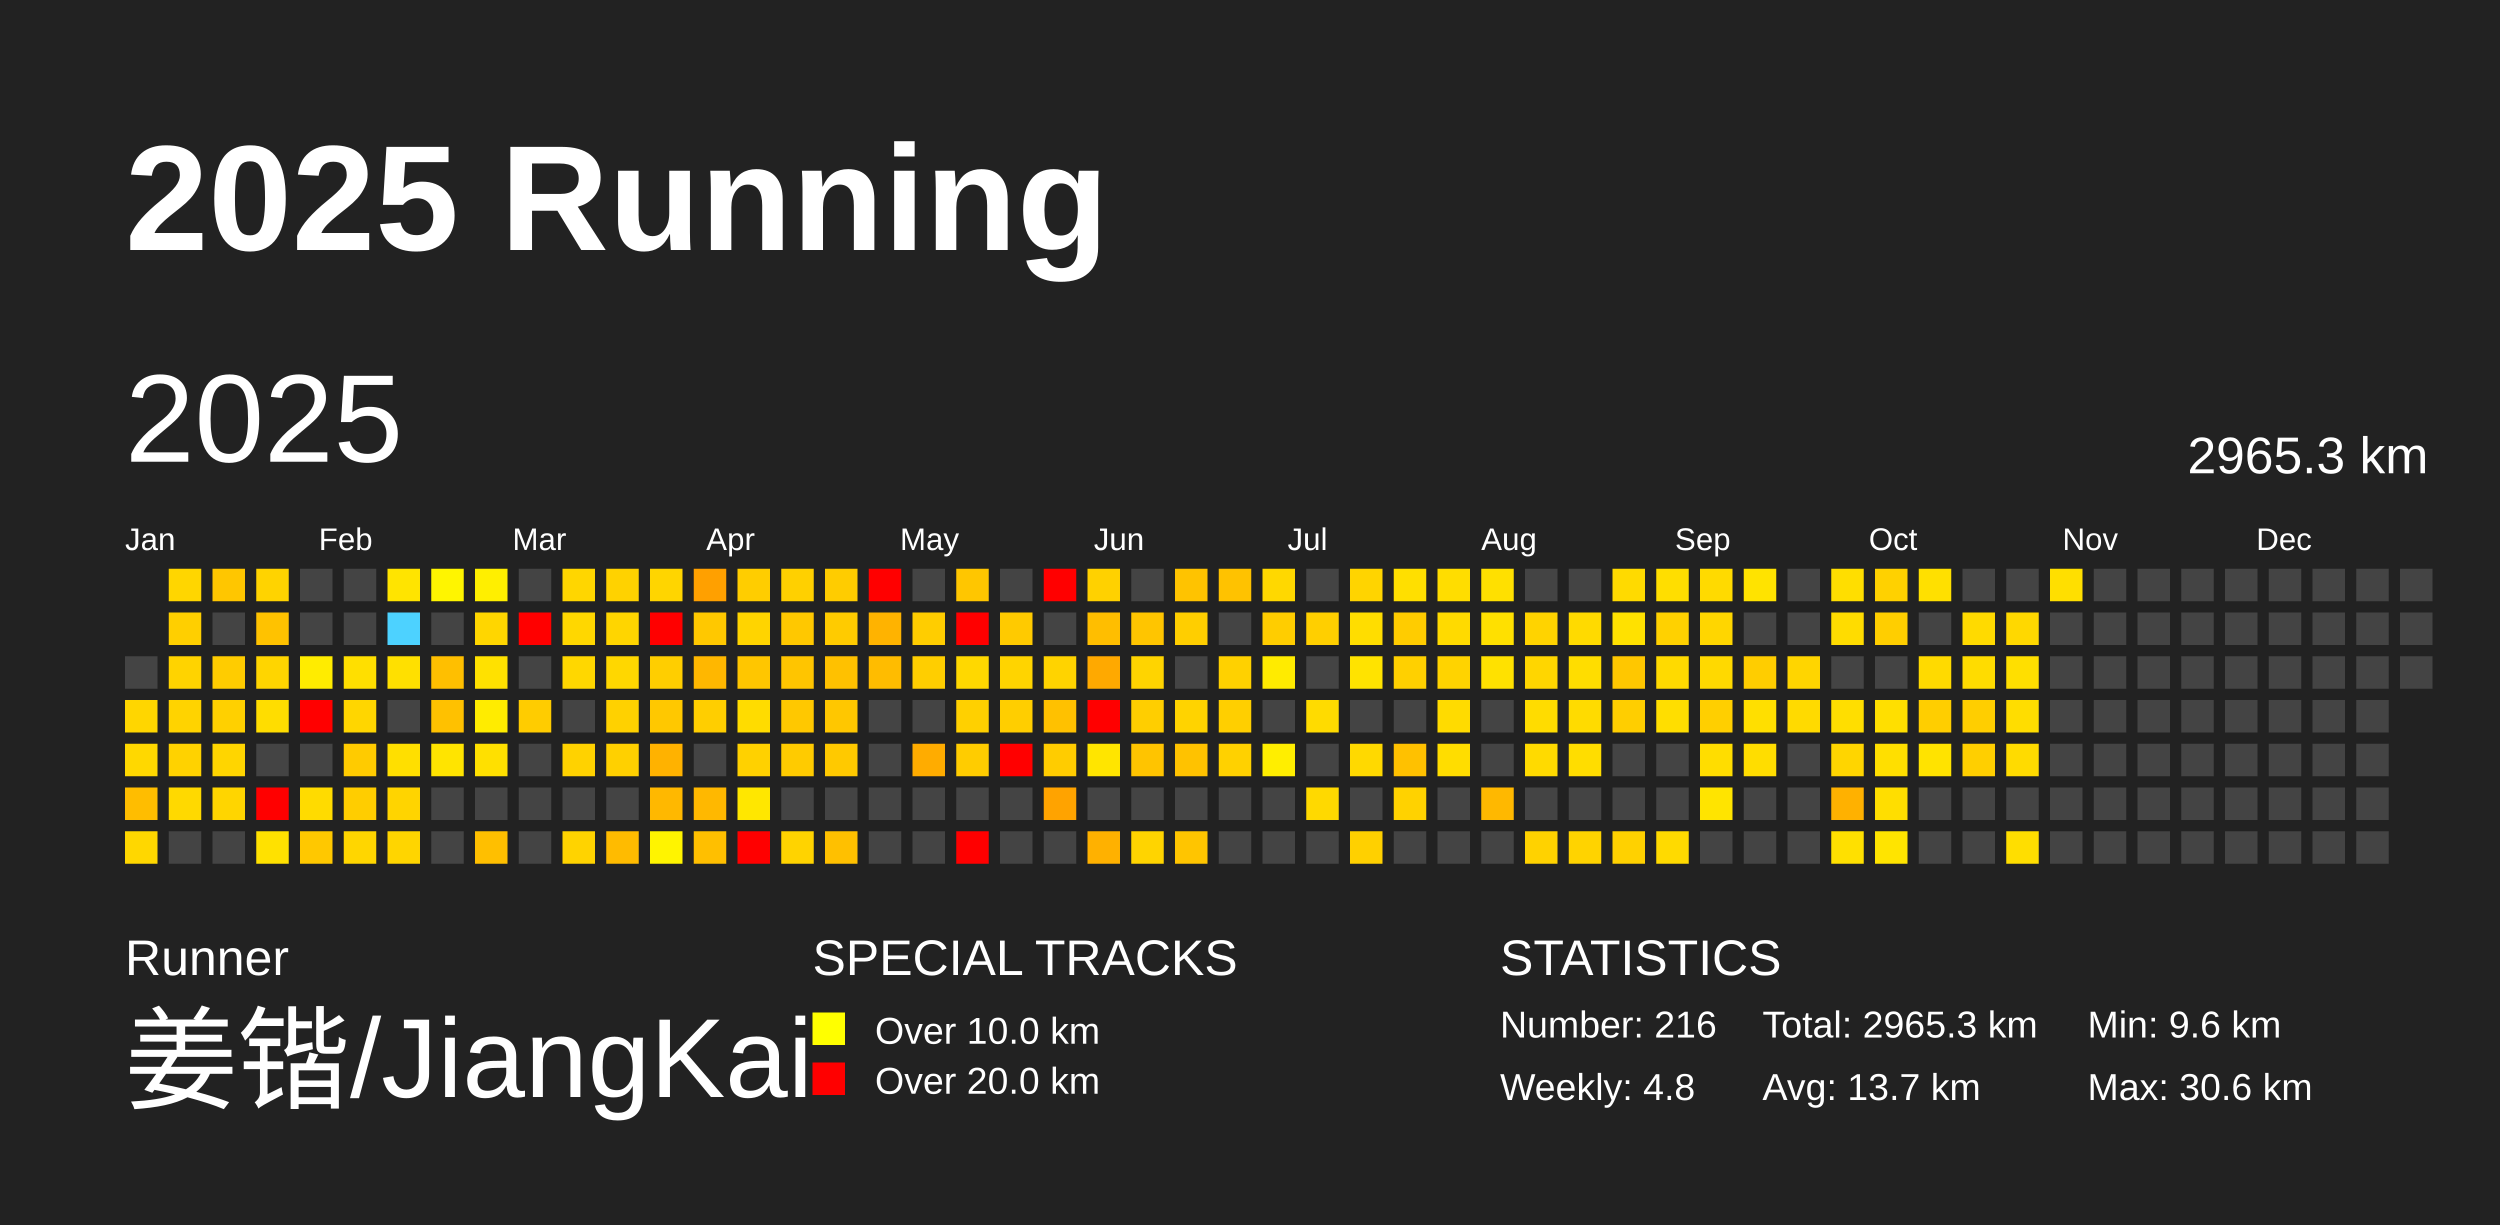
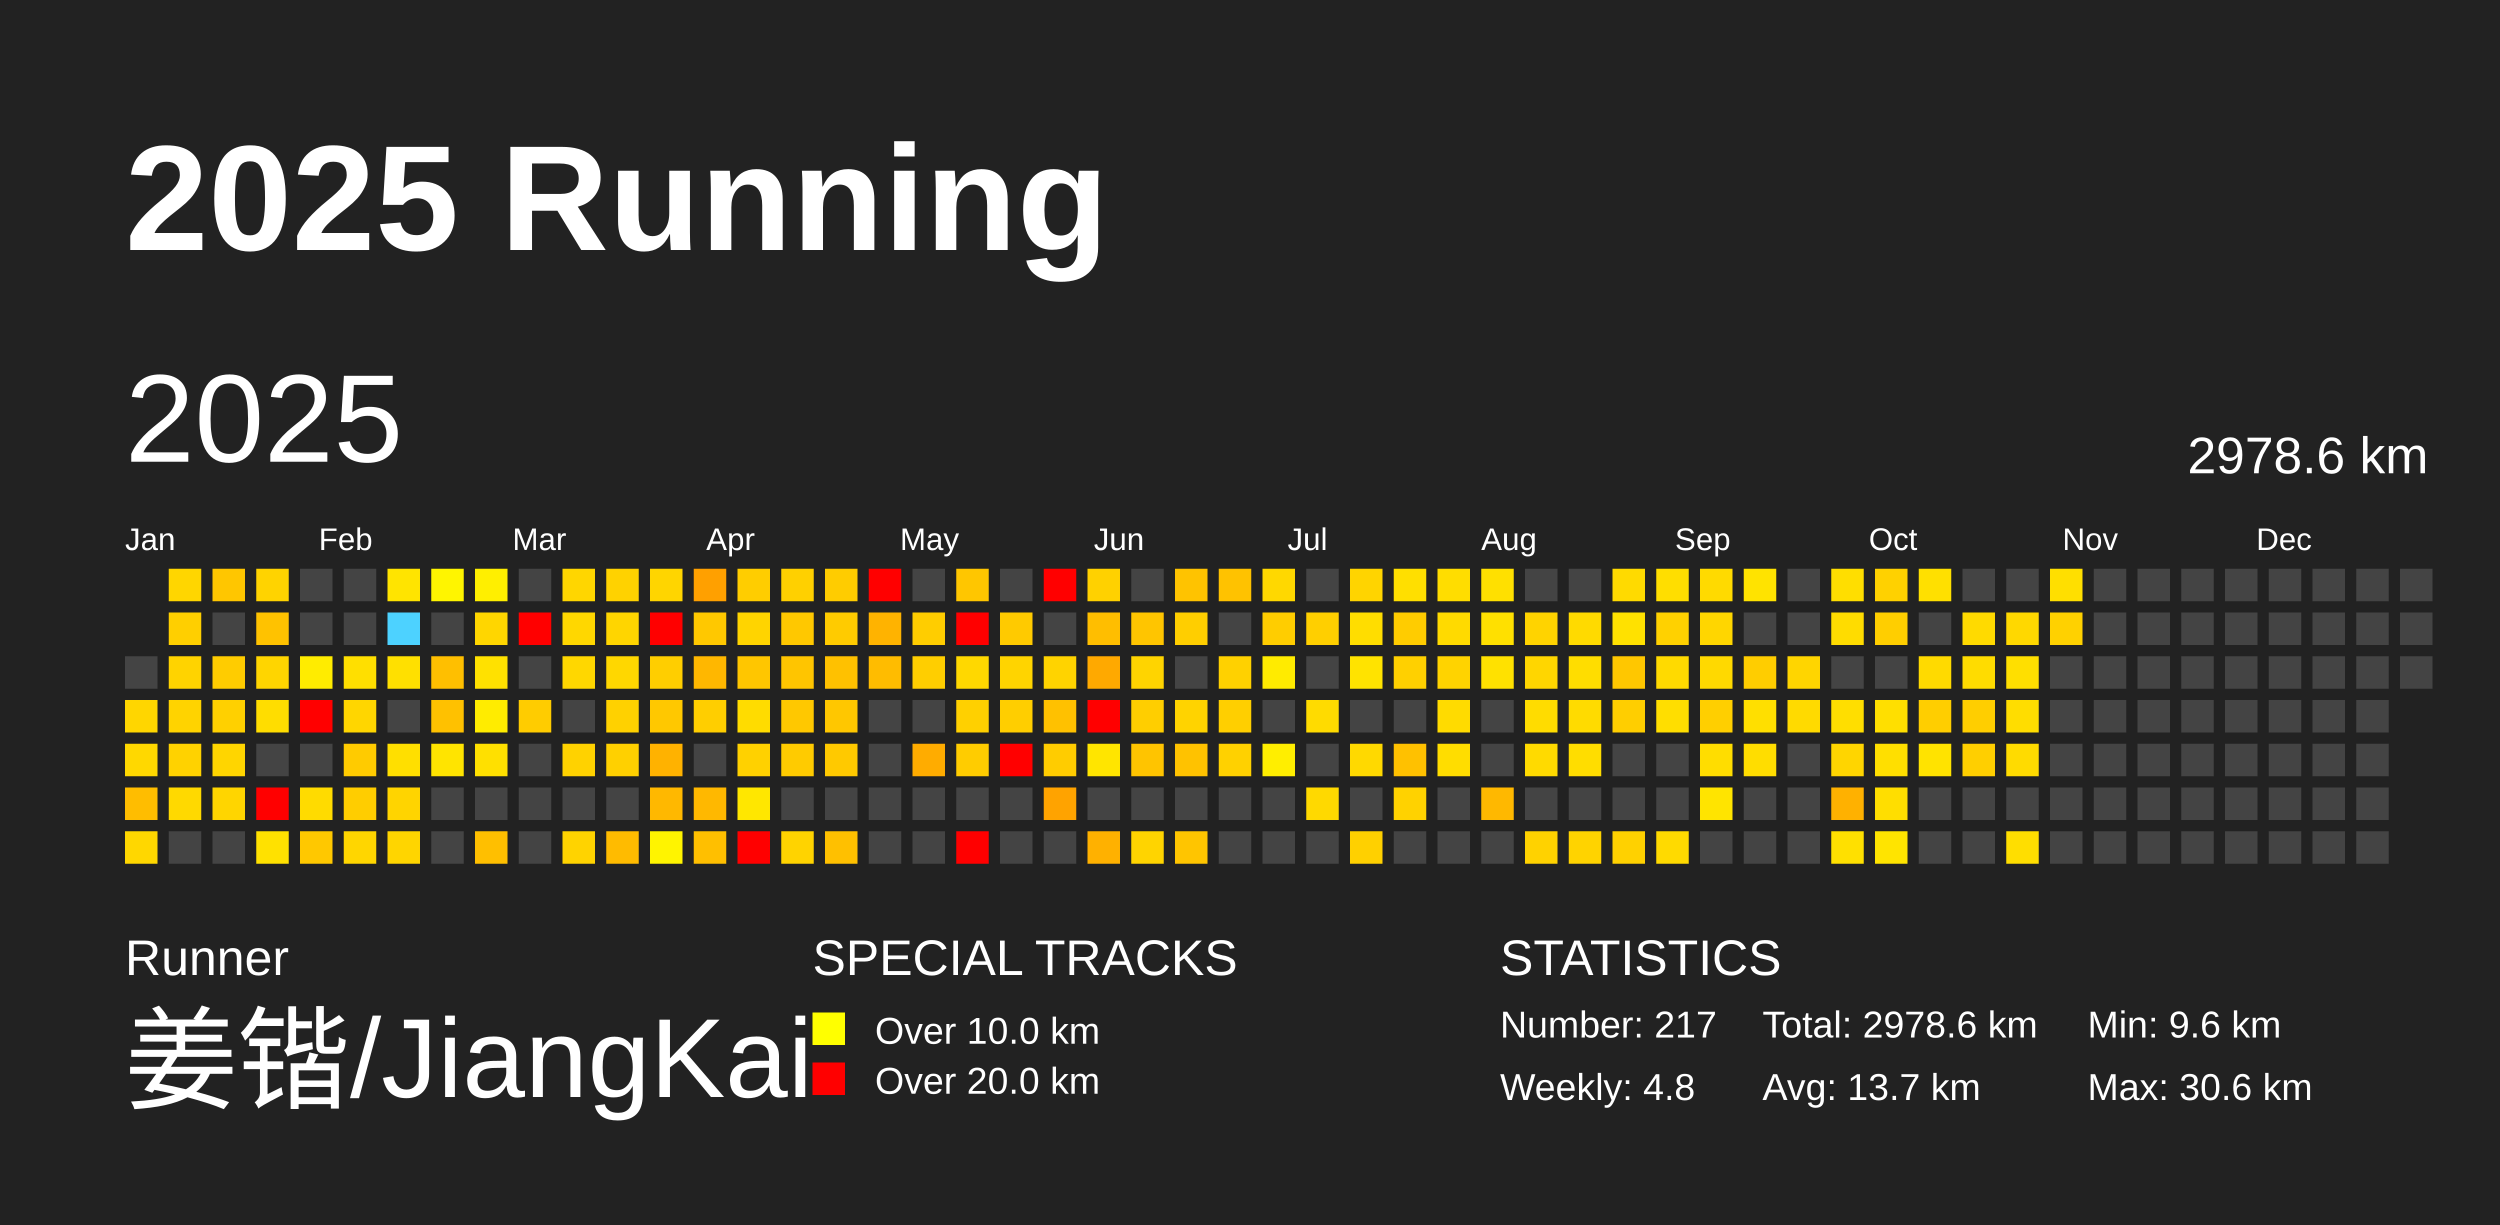
<svg xmlns="http://www.w3.org/2000/svg" baseProfile="full" height="98mm" version="1.1" viewBox="0,0,200,98" width="200mm">
  <defs />
  <rect fill="#222222" height="98" width="200" x="0" y="0" />
  <text fill="#FFFFFF" style="font-size:12px; font-family:Arial; font-weight:bold;" x="10" y="20">2025 Running</text>
  <text fill="#FFFFFF" style="font-size:4px; font-family:Arial" x="10" y="78">Runner</text>
  <text fill="#FFFFFF" style="font-size:9px; font-family:Arial" x="10" y="88">姜锴/JiangKai</text>
  <text fill="#FFFFFF" style="font-size:4px; font-family:Arial" x="65" y="78">SPECIAL TRACKS</text>
  <rect fill="yellow" height="2.6" width="2.6" x="65" y="81" />
  <text fill="#FFFFFF" style="font-size:3px; font-family:Arial" x="70" y="83.5">Over 10.0 km</text>
  <rect fill="red" height="2.6" width="2.6" x="65" y="85" />
  <text fill="#FFFFFF" style="font-size:3px; font-family:Arial" x="70" y="87.5">Over 20.0 km</text>
  <text fill="#FFFFFF" style="font-size:4px; font-family:Arial" x="120" y="78">STATISTICS</text>
-   <text fill="#FFFFFF" style="font-size:3px; font-family:Arial" x="120" y="83">Number: 216</text>
+   <text fill="#FFFFFF" style="font-size:3px; font-family:Arial" x="120" y="83">Number: 217</text>
  <text fill="#FFFFFF" style="font-size:3px; font-family:Arial" x="120" y="88">Weekly: 4.8</text>
-   <text fill="#FFFFFF" style="font-size:3px; font-family:Arial" x="141" y="83">Total: 2965.3 km</text>
+   <text fill="#FFFFFF" style="font-size:3px; font-family:Arial" x="141" y="83">Total: 2978.6 km</text>
  <text fill="#FFFFFF" style="font-size:3px; font-family:Arial" x="141" y="88">Avg: 13.7 km</text>
  <text fill="#FFFFFF" style="font-size:3px; font-family:Arial" x="167" y="83">Min: 9.6 km</text>
  <text fill="#FFFFFF" style="font-size:3px; font-family:Arial" x="167" y="88">Max: 30.6 km</text>
  <text dominant-baseline="hanging" fill="#FFFFFF" style="font-size:10.0px; font-family:Arial;" x="10" y="30">2025</text>
-   <text dominant-baseline="hanging" fill="#FFFFFF" style="font-size:4.125px; font-family:Arial;" x="175" y="35">2965.3 km</text>
+   <text dominant-baseline="hanging" fill="#FFFFFF" style="font-size:4.125px; font-family:Arial;" x="175" y="35">2978.6 km</text>
  <text fill="#FFFFFF" style="font-size:2.5px; font-family:Arial" x="10.0" y="44">Jan</text>
  <text fill="#FFFFFF" style="font-size:2.5px; font-family:Arial" x="25.5" y="44">Feb</text>
  <text fill="#FFFFFF" style="font-size:2.5px; font-family:Arial" x="41.0" y="44">Mar</text>
  <text fill="#FFFFFF" style="font-size:2.5px; font-family:Arial" x="56.5" y="44">Apr</text>
  <text fill="#FFFFFF" style="font-size:2.5px; font-family:Arial" x="72.0" y="44">May</text>
  <text fill="#FFFFFF" style="font-size:2.5px; font-family:Arial" x="87.5" y="44">Jun</text>
  <text fill="#FFFFFF" style="font-size:2.5px; font-family:Arial" x="103.0" y="44">Jul</text>
  <text fill="#FFFFFF" style="font-size:2.5px; font-family:Arial" x="118.5" y="44">Aug</text>
  <text fill="#FFFFFF" style="font-size:2.5px; font-family:Arial" x="134.0" y="44">Sep</text>
  <text fill="#FFFFFF" style="font-size:2.5px; font-family:Arial" x="149.5" y="44">Oct</text>
  <text fill="#FFFFFF" style="font-size:2.5px; font-family:Arial" x="165.0" y="44">Nov</text>
  <text fill="#FFFFFF" style="font-size:2.5px; font-family:Arial" x="180.5" y="44">Dec</text>
  <rect fill="#444444" height="2.6" width="2.6" x="10.0" y="52.5" />
  <rect fill="#ffd600" height="2.6" width="2.6" x="10.0" y="56.0" />
  <rect fill="#ffd800" height="2.6" width="2.6" x="10.0" y="59.5" />
  <rect fill="#ffbd00" height="2.6" width="2.6" x="10.0" y="63.0" />
  <rect fill="#ffd700" height="2.6" width="2.6" x="10.0" y="66.5" />
  <rect fill="#ffd600" height="2.6" width="2.6" x="13.5" y="45.5" />
  <rect fill="#ffcf00" height="2.6" width="2.6" x="13.5" y="49.0" />
  <rect fill="#ffd300" height="2.6" width="2.6" x="13.5" y="52.5" />
  <rect fill="#ffd300" height="2.6" width="2.6" x="13.5" y="56.0" />
  <rect fill="#ffd200" height="2.6" width="2.6" x="13.5" y="59.5" />
  <rect fill="#ffd900" height="2.6" width="2.6" x="13.5" y="63.0" />
  <rect fill="#444444" height="2.6" width="2.6" x="13.5" y="66.5" />
  <rect fill="#ffc600" height="2.6" width="2.6" x="17.0" y="45.5" />
  <rect fill="#444444" height="2.6" width="2.6" x="17.0" y="49.0" />
  <rect fill="#ffcc00" height="2.6" width="2.6" x="17.0" y="52.5" />
  <rect fill="#ffd000" height="2.6" width="2.6" x="17.0" y="56.0" />
  <rect fill="#ffd500" height="2.6" width="2.6" x="17.0" y="59.5" />
  <rect fill="#ffd500" height="2.6" width="2.6" x="17.0" y="63.0" />
  <rect fill="#444444" height="2.6" width="2.6" x="17.0" y="66.5" />
  <rect fill="#ffd300" height="2.6" width="2.6" x="20.5" y="45.5" />
  <rect fill="#ffc200" height="2.6" width="2.6" x="20.5" y="49.0" />
  <rect fill="#ffd500" height="2.6" width="2.6" x="20.5" y="52.5" />
  <rect fill="#ffdd00" height="2.6" width="2.6" x="20.5" y="56.0" />
  <rect fill="#444444" height="2.6" width="2.6" x="20.5" y="59.5" />
  <rect fill="red" height="2.6" width="2.6" x="20.5" y="63.0" />
  <rect fill="#ffe100" height="2.6" width="2.6" x="20.5" y="66.5" />
  <rect fill="#444444" height="2.6" width="2.6" x="24.0" y="45.5" />
  <rect fill="#444444" height="2.6" width="2.6" x="24.0" y="49.0" />
  <rect fill="#ffec00" height="2.6" width="2.6" x="24.0" y="52.5" />
  <rect fill="red" height="2.6" width="2.6" x="24.0" y="56.0" />
  <rect fill="#444444" height="2.6" width="2.6" x="24.0" y="59.5" />
  <rect fill="#ffdb00" height="2.6" width="2.6" x="24.0" y="63.0" />
  <rect fill="#ffc800" height="2.6" width="2.6" x="24.0" y="66.5" />
  <rect fill="#444444" height="2.6" width="2.6" x="27.5" y="45.5" />
  <rect fill="#444444" height="2.6" width="2.6" x="27.5" y="49.0" />
  <rect fill="#ffdf00" height="2.6" width="2.6" x="27.5" y="52.5" />
  <rect fill="#ffd600" height="2.6" width="2.6" x="27.5" y="56.0" />
  <rect fill="#ffcb00" height="2.6" width="2.6" x="27.5" y="59.5" />
  <rect fill="#ffcd00" height="2.6" width="2.6" x="27.5" y="63.0" />
  <rect fill="#ffd600" height="2.6" width="2.6" x="27.5" y="66.5" />
  <rect fill="#ffe400" height="2.6" width="2.6" x="31.0" y="45.5" />
  <rect fill="#4dd2ff" height="2.6" width="2.6" x="31.0" y="49.0" />
  <rect fill="#ffe000" height="2.6" width="2.6" x="31.0" y="52.5" />
  <rect fill="#444444" height="2.6" width="2.6" x="31.0" y="56.0" />
  <rect fill="#ffdf00" height="2.6" width="2.6" x="31.0" y="59.5" />
  <rect fill="#ffd400" height="2.6" width="2.6" x="31.0" y="63.0" />
  <rect fill="#ffd500" height="2.6" width="2.6" x="31.0" y="66.5" />
  <rect fill="#fff500" height="2.6" width="2.6" x="34.5" y="45.5" />
  <rect fill="#444444" height="2.6" width="2.6" x="34.5" y="49.0" />
  <rect fill="#ffbf00" height="2.6" width="2.6" x="34.5" y="52.5" />
  <rect fill="#ffc100" height="2.6" width="2.6" x="34.5" y="56.0" />
  <rect fill="#ffe400" height="2.6" width="2.6" x="34.5" y="59.5" />
  <rect fill="#444444" height="2.6" width="2.6" x="34.5" y="63.0" />
  <rect fill="#444444" height="2.6" width="2.6" x="34.5" y="66.5" />
  <rect fill="#ffef00" height="2.6" width="2.6" x="38.0" y="45.5" />
  <rect fill="#ffd600" height="2.6" width="2.6" x="38.0" y="49.0" />
  <rect fill="#ffe100" height="2.6" width="2.6" x="38.0" y="52.5" />
  <rect fill="#ffec00" height="2.6" width="2.6" x="38.0" y="56.0" />
  <rect fill="#ffe000" height="2.6" width="2.6" x="38.0" y="59.5" />
  <rect fill="#444444" height="2.6" width="2.6" x="38.0" y="63.0" />
  <rect fill="#ffbf00" height="2.6" width="2.6" x="38.0" y="66.5" />
  <rect fill="#444444" height="2.6" width="2.6" x="41.5" y="45.5" />
  <rect fill="red" height="2.6" width="2.6" x="41.5" y="49.0" />
  <rect fill="#444444" height="2.6" width="2.6" x="41.5" y="52.5" />
  <rect fill="#ffcc00" height="2.6" width="2.6" x="41.5" y="56.0" />
  <rect fill="#444444" height="2.6" width="2.6" x="41.5" y="59.5" />
  <rect fill="#444444" height="2.6" width="2.6" x="41.5" y="63.0" />
  <rect fill="#444444" height="2.6" width="2.6" x="41.5" y="66.5" />
  <rect fill="#ffd600" height="2.6" width="2.6" x="45.0" y="45.5" />
  <rect fill="#ffd700" height="2.6" width="2.6" x="45.0" y="49.0" />
  <rect fill="#ffd700" height="2.6" width="2.6" x="45.0" y="52.5" />
  <rect fill="#444444" height="2.6" width="2.6" x="45.0" y="56.0" />
  <rect fill="#ffd200" height="2.6" width="2.6" x="45.0" y="59.5" />
  <rect fill="#444444" height="2.6" width="2.6" x="45.0" y="63.0" />
  <rect fill="#ffd300" height="2.6" width="2.6" x="45.0" y="66.5" />
  <rect fill="#ffd200" height="2.6" width="2.6" x="48.5" y="45.5" />
  <rect fill="#ffd500" height="2.6" width="2.6" x="48.5" y="49.0" />
  <rect fill="#ffd700" height="2.6" width="2.6" x="48.5" y="52.5" />
  <rect fill="#ffd100" height="2.6" width="2.6" x="48.5" y="56.0" />
  <rect fill="#ffd000" height="2.6" width="2.6" x="48.5" y="59.5" />
  <rect fill="#444444" height="2.6" width="2.6" x="48.5" y="63.0" />
  <rect fill="#ffbb00" height="2.6" width="2.6" x="48.5" y="66.5" />
  <rect fill="#ffd500" height="2.6" width="2.6" x="52.0" y="45.5" />
  <rect fill="red" height="2.6" width="2.6" x="52.0" y="49.0" />
  <rect fill="#ffce00" height="2.6" width="2.6" x="52.0" y="52.5" />
  <rect fill="#ffc800" height="2.6" width="2.6" x="52.0" y="56.0" />
  <rect fill="#ffb200" height="2.6" width="2.6" x="52.0" y="59.5" />
  <rect fill="#ffb800" height="2.6" width="2.6" x="52.0" y="63.0" />
  <rect fill="#fff400" height="2.6" width="2.6" x="52.0" y="66.5" />
  <rect fill="#ffa000" height="2.6" width="2.6" x="55.5" y="45.5" />
  <rect fill="#ffc800" height="2.6" width="2.6" x="55.5" y="49.0" />
  <rect fill="#ffb700" height="2.6" width="2.6" x="55.5" y="52.5" />
  <rect fill="#ffce00" height="2.6" width="2.6" x="55.5" y="56.0" />
  <rect fill="#444444" height="2.6" width="2.6" x="55.5" y="59.5" />
  <rect fill="#ffb800" height="2.6" width="2.6" x="55.5" y="63.0" />
  <rect fill="#ffbf00" height="2.6" width="2.6" x="55.5" y="66.5" />
  <rect fill="#ffcd00" height="2.6" width="2.6" x="59.0" y="45.5" />
  <rect fill="#ffd400" height="2.6" width="2.6" x="59.0" y="49.0" />
  <rect fill="#ffc600" height="2.6" width="2.6" x="59.0" y="52.5" />
  <rect fill="#ffdc00" height="2.6" width="2.6" x="59.0" y="56.0" />
  <rect fill="#ffd100" height="2.6" width="2.6" x="59.0" y="59.5" />
  <rect fill="#ffe700" height="2.6" width="2.6" x="59.0" y="63.0" />
  <rect fill="red" height="2.6" width="2.6" x="59.0" y="66.5" />
  <rect fill="#ffd000" height="2.6" width="2.6" x="62.5" y="45.5" />
  <rect fill="#ffc800" height="2.6" width="2.6" x="62.5" y="49.0" />
  <rect fill="#ffc500" height="2.6" width="2.6" x="62.5" y="52.5" />
  <rect fill="#ffc800" height="2.6" width="2.6" x="62.5" y="56.0" />
  <rect fill="#ffcb00" height="2.6" width="2.6" x="62.5" y="59.5" />
  <rect fill="#444444" height="2.6" width="2.6" x="62.5" y="63.0" />
  <rect fill="#ffd300" height="2.6" width="2.6" x="62.5" y="66.5" />
  <rect fill="#ffcc00" height="2.6" width="2.6" x="66.0" y="45.5" />
  <rect fill="#ffcb00" height="2.6" width="2.6" x="66.0" y="49.0" />
  <rect fill="#ffc100" height="2.6" width="2.6" x="66.0" y="52.5" />
  <rect fill="#ffc700" height="2.6" width="2.6" x="66.0" y="56.0" />
  <rect fill="#ffc900" height="2.6" width="2.6" x="66.0" y="59.5" />
  <rect fill="#444444" height="2.6" width="2.6" x="66.0" y="63.0" />
  <rect fill="#ffc000" height="2.6" width="2.6" x="66.0" y="66.5" />
  <rect fill="red" height="2.6" width="2.6" x="69.5" y="45.5" />
  <rect fill="#ffb300" height="2.6" width="2.6" x="69.5" y="49.0" />
  <rect fill="#ffbc00" height="2.6" width="2.6" x="69.5" y="52.5" />
  <rect fill="#444444" height="2.6" width="2.6" x="69.5" y="56.0" />
  <rect fill="#444444" height="2.6" width="2.6" x="69.5" y="59.5" />
  <rect fill="#444444" height="2.6" width="2.6" x="69.5" y="63.0" />
  <rect fill="#444444" height="2.6" width="2.6" x="69.5" y="66.5" />
  <rect fill="#444444" height="2.6" width="2.6" x="73.0" y="45.5" />
  <rect fill="#ffcd00" height="2.6" width="2.6" x="73.0" y="49.0" />
  <rect fill="#ffce00" height="2.6" width="2.6" x="73.0" y="52.5" />
  <rect fill="#444444" height="2.6" width="2.6" x="73.0" y="56.0" />
  <rect fill="#ffac00" height="2.6" width="2.6" x="73.0" y="59.5" />
  <rect fill="#444444" height="2.6" width="2.6" x="73.0" y="63.0" />
  <rect fill="#444444" height="2.6" width="2.6" x="73.0" y="66.5" />
  <rect fill="#ffc600" height="2.6" width="2.6" x="76.5" y="45.5" />
  <rect fill="red" height="2.6" width="2.6" x="76.5" y="49.0" />
  <rect fill="#ffd800" height="2.6" width="2.6" x="76.5" y="52.5" />
  <rect fill="#ffd000" height="2.6" width="2.6" x="76.5" y="56.0" />
  <rect fill="#ffcc00" height="2.6" width="2.6" x="76.5" y="59.5" />
  <rect fill="#444444" height="2.6" width="2.6" x="76.5" y="63.0" />
  <rect fill="red" height="2.6" width="2.6" x="76.5" y="66.5" />
  <rect fill="#444444" height="2.6" width="2.6" x="80.0" y="45.5" />
  <rect fill="#ffca00" height="2.6" width="2.6" x="80.0" y="49.0" />
  <rect fill="#ffd400" height="2.6" width="2.6" x="80.0" y="52.5" />
  <rect fill="#ffce00" height="2.6" width="2.6" x="80.0" y="56.0" />
  <rect fill="red" height="2.6" width="2.6" x="80.0" y="59.5" />
  <rect fill="#444444" height="2.6" width="2.6" x="80.0" y="63.0" />
  <rect fill="#444444" height="2.6" width="2.6" x="80.0" y="66.5" />
  <rect fill="red" height="2.6" width="2.6" x="83.5" y="45.5" />
  <rect fill="#444444" height="2.6" width="2.6" x="83.5" y="49.0" />
  <rect fill="#ffd300" height="2.6" width="2.6" x="83.5" y="52.5" />
  <rect fill="#ffc100" height="2.6" width="2.6" x="83.5" y="56.0" />
  <rect fill="#ffcc00" height="2.6" width="2.6" x="83.5" y="59.5" />
  <rect fill="#ffa300" height="2.6" width="2.6" x="83.5" y="63.0" />
  <rect fill="#444444" height="2.6" width="2.6" x="83.5" y="66.5" />
  <rect fill="#ffd100" height="2.6" width="2.6" x="87.0" y="45.5" />
  <rect fill="#ffbe00" height="2.6" width="2.6" x="87.0" y="49.0" />
  <rect fill="#ffa900" height="2.6" width="2.6" x="87.0" y="52.5" />
  <rect fill="red" height="2.6" width="2.6" x="87.0" y="56.0" />
  <rect fill="#ffe500" height="2.6" width="2.6" x="87.0" y="59.5" />
  <rect fill="#444444" height="2.6" width="2.6" x="87.0" y="63.0" />
  <rect fill="#ffb100" height="2.6" width="2.6" x="87.0" y="66.5" />
  <rect fill="#444444" height="2.6" width="2.6" x="90.5" y="45.5" />
  <rect fill="#ffc500" height="2.6" width="2.6" x="90.5" y="49.0" />
  <rect fill="#ffd400" height="2.6" width="2.6" x="90.5" y="52.5" />
  <rect fill="#ffce00" height="2.6" width="2.6" x="90.5" y="56.0" />
  <rect fill="#ffc400" height="2.6" width="2.6" x="90.5" y="59.5" />
  <rect fill="#444444" height="2.6" width="2.6" x="90.5" y="63.0" />
  <rect fill="#ffd400" height="2.6" width="2.6" x="90.5" y="66.5" />
  <rect fill="#ffc300" height="2.6" width="2.6" x="94.0" y="45.5" />
  <rect fill="#ffce00" height="2.6" width="2.6" x="94.0" y="49.0" />
  <rect fill="#444444" height="2.6" width="2.6" x="94.0" y="52.5" />
  <rect fill="#ffd300" height="2.6" width="2.6" x="94.0" y="56.0" />
  <rect fill="#ffc200" height="2.6" width="2.6" x="94.0" y="59.5" />
  <rect fill="#444444" height="2.6" width="2.6" x="94.0" y="63.0" />
  <rect fill="#ffc500" height="2.6" width="2.6" x="94.0" y="66.5" />
  <rect fill="#ffc200" height="2.6" width="2.6" x="97.5" y="45.5" />
  <rect fill="#444444" height="2.6" width="2.6" x="97.5" y="49.0" />
  <rect fill="#ffd100" height="2.6" width="2.6" x="97.5" y="52.5" />
  <rect fill="#ffcf00" height="2.6" width="2.6" x="97.5" y="56.0" />
  <rect fill="#ffd100" height="2.6" width="2.6" x="97.5" y="59.5" />
  <rect fill="#444444" height="2.6" width="2.6" x="97.5" y="63.0" />
  <rect fill="#444444" height="2.6" width="2.6" x="97.5" y="66.5" />
  <rect fill="#ffd800" height="2.6" width="2.6" x="101.0" y="45.5" />
  <rect fill="#ffcd00" height="2.6" width="2.6" x="101.0" y="49.0" />
  <rect fill="#ffeb00" height="2.6" width="2.6" x="101.0" y="52.5" />
  <rect fill="#444444" height="2.6" width="2.6" x="101.0" y="56.0" />
  <rect fill="#ffee00" height="2.6" width="2.6" x="101.0" y="59.5" />
  <rect fill="#444444" height="2.6" width="2.6" x="101.0" y="63.0" />
  <rect fill="#444444" height="2.6" width="2.6" x="101.0" y="66.5" />
  <rect fill="#444444" height="2.6" width="2.6" x="104.5" y="45.5" />
  <rect fill="#ffcf00" height="2.6" width="2.6" x="104.5" y="49.0" />
  <rect fill="#444444" height="2.6" width="2.6" x="104.5" y="52.5" />
  <rect fill="#ffdb00" height="2.6" width="2.6" x="104.5" y="56.0" />
  <rect fill="#444444" height="2.6" width="2.6" x="104.5" y="59.5" />
  <rect fill="#ffd900" height="2.6" width="2.6" x="104.5" y="63.0" />
  <rect fill="#444444" height="2.6" width="2.6" x="104.5" y="66.5" />
  <rect fill="#ffd400" height="2.6" width="2.6" x="108.0" y="45.5" />
  <rect fill="#ffdd00" height="2.6" width="2.6" x="108.0" y="49.0" />
  <rect fill="#ffe300" height="2.6" width="2.6" x="108.0" y="52.5" />
  <rect fill="#444444" height="2.6" width="2.6" x="108.0" y="56.0" />
  <rect fill="#ffd900" height="2.6" width="2.6" x="108.0" y="59.5" />
  <rect fill="#444444" height="2.6" width="2.6" x="108.0" y="63.0" />
  <rect fill="#ffd000" height="2.6" width="2.6" x="108.0" y="66.5" />
  <rect fill="#ffdf00" height="2.6" width="2.6" x="111.5" y="45.5" />
  <rect fill="#ffcc00" height="2.6" width="2.6" x="111.5" y="49.0" />
  <rect fill="#ffd000" height="2.6" width="2.6" x="111.5" y="52.5" />
  <rect fill="#444444" height="2.6" width="2.6" x="111.5" y="56.0" />
  <rect fill="#ffc100" height="2.6" width="2.6" x="111.5" y="59.5" />
  <rect fill="#ffd200" height="2.6" width="2.6" x="111.5" y="63.0" />
  <rect fill="#444444" height="2.6" width="2.6" x="111.5" y="66.5" />
  <rect fill="#ffdd00" height="2.6" width="2.6" x="115.0" y="45.5" />
  <rect fill="#ffda00" height="2.6" width="2.6" x="115.0" y="49.0" />
  <rect fill="#ffd300" height="2.6" width="2.6" x="115.0" y="52.5" />
  <rect fill="#ffdb00" height="2.6" width="2.6" x="115.0" y="56.0" />
  <rect fill="#ffdd00" height="2.6" width="2.6" x="115.0" y="59.5" />
  <rect fill="#444444" height="2.6" width="2.6" x="115.0" y="63.0" />
  <rect fill="#444444" height="2.6" width="2.6" x="115.0" y="66.5" />
  <rect fill="#ffe000" height="2.6" width="2.6" x="118.5" y="45.5" />
  <rect fill="#ffe000" height="2.6" width="2.6" x="118.5" y="49.0" />
  <rect fill="#ffe100" height="2.6" width="2.6" x="118.5" y="52.5" />
  <rect fill="#444444" height="2.6" width="2.6" x="118.5" y="56.0" />
  <rect fill="#444444" height="2.6" width="2.6" x="118.5" y="59.5" />
  <rect fill="#ffb800" height="2.6" width="2.6" x="118.5" y="63.0" />
  <rect fill="#444444" height="2.6" width="2.6" x="118.5" y="66.5" />
  <rect fill="#444444" height="2.6" width="2.6" x="122.0" y="45.5" />
  <rect fill="#ffd300" height="2.6" width="2.6" x="122.0" y="49.0" />
  <rect fill="#ffd600" height="2.6" width="2.6" x="122.0" y="52.5" />
  <rect fill="#ffdc00" height="2.6" width="2.6" x="122.0" y="56.0" />
  <rect fill="#ffda00" height="2.6" width="2.6" x="122.0" y="59.5" />
  <rect fill="#444444" height="2.6" width="2.6" x="122.0" y="63.0" />
  <rect fill="#ffd200" height="2.6" width="2.6" x="122.0" y="66.5" />
  <rect fill="#444444" height="2.6" width="2.6" x="125.5" y="45.5" />
  <rect fill="#ffda00" height="2.6" width="2.6" x="125.5" y="49.0" />
  <rect fill="#ffdd00" height="2.6" width="2.6" x="125.5" y="52.5" />
  <rect fill="#ffdb00" height="2.6" width="2.6" x="125.5" y="56.0" />
  <rect fill="#ffdd00" height="2.6" width="2.6" x="125.5" y="59.5" />
  <rect fill="#444444" height="2.6" width="2.6" x="125.5" y="63.0" />
  <rect fill="#ffd300" height="2.6" width="2.6" x="125.5" y="66.5" />
  <rect fill="#ffda00" height="2.6" width="2.6" x="129.0" y="45.5" />
  <rect fill="#ffe100" height="2.6" width="2.6" x="129.0" y="49.0" />
  <rect fill="#ffc700" height="2.6" width="2.6" x="129.0" y="52.5" />
  <rect fill="#ffce00" height="2.6" width="2.6" x="129.0" y="56.0" />
  <rect fill="#444444" height="2.6" width="2.6" x="129.0" y="59.5" />
  <rect fill="#444444" height="2.6" width="2.6" x="129.0" y="63.0" />
  <rect fill="#ffd100" height="2.6" width="2.6" x="129.0" y="66.5" />
  <rect fill="#ffde00" height="2.6" width="2.6" x="132.5" y="45.5" />
  <rect fill="#ffd100" height="2.6" width="2.6" x="132.5" y="49.0" />
  <rect fill="#ffda00" height="2.6" width="2.6" x="132.5" y="52.5" />
  <rect fill="#ffde00" height="2.6" width="2.6" x="132.5" y="56.0" />
  <rect fill="#444444" height="2.6" width="2.6" x="132.5" y="59.5" />
  <rect fill="#444444" height="2.6" width="2.6" x="132.5" y="63.0" />
  <rect fill="#ffda00" height="2.6" width="2.6" x="132.5" y="66.5" />
  <rect fill="#ffda00" height="2.6" width="2.6" x="136.0" y="45.5" />
  <rect fill="#ffd600" height="2.6" width="2.6" x="136.0" y="49.0" />
  <rect fill="#ffd900" height="2.6" width="2.6" x="136.0" y="52.5" />
  <rect fill="#ffcf00" height="2.6" width="2.6" x="136.0" y="56.0" />
  <rect fill="#ffdd00" height="2.6" width="2.6" x="136.0" y="59.5" />
  <rect fill="#ffe400" height="2.6" width="2.6" x="136.0" y="63.0" />
  <rect fill="#444444" height="2.6" width="2.6" x="136.0" y="66.5" />
  <rect fill="#ffe300" height="2.6" width="2.6" x="139.5" y="45.5" />
  <rect fill="#444444" height="2.6" width="2.6" x="139.5" y="49.0" />
  <rect fill="#ffcd00" height="2.6" width="2.6" x="139.5" y="52.5" />
  <rect fill="#ffdf00" height="2.6" width="2.6" x="139.5" y="56.0" />
  <rect fill="#ffdd00" height="2.6" width="2.6" x="139.5" y="59.5" />
  <rect fill="#444444" height="2.6" width="2.6" x="139.5" y="63.0" />
  <rect fill="#444444" height="2.6" width="2.6" x="139.5" y="66.5" />
  <rect fill="#444444" height="2.6" width="2.6" x="143.0" y="45.5" />
  <rect fill="#444444" height="2.6" width="2.6" x="143.0" y="49.0" />
  <rect fill="#ffd500" height="2.6" width="2.6" x="143.0" y="52.5" />
  <rect fill="#ffda00" height="2.6" width="2.6" x="143.0" y="56.0" />
  <rect fill="#444444" height="2.6" width="2.6" x="143.0" y="59.5" />
  <rect fill="#444444" height="2.6" width="2.6" x="143.0" y="63.0" />
  <rect fill="#444444" height="2.6" width="2.6" x="143.0" y="66.5" />
  <rect fill="#ffde00" height="2.6" width="2.6" x="146.5" y="45.5" />
  <rect fill="#ffdc00" height="2.6" width="2.6" x="146.5" y="49.0" />
  <rect fill="#444444" height="2.6" width="2.6" x="146.5" y="52.5" />
  <rect fill="#ffde00" height="2.6" width="2.6" x="146.5" y="56.0" />
  <rect fill="#ffd500" height="2.6" width="2.6" x="146.5" y="59.5" />
  <rect fill="#ffb100" height="2.6" width="2.6" x="146.5" y="63.0" />
  <rect fill="#ffe000" height="2.6" width="2.6" x="146.5" y="66.5" />
  <rect fill="#ffd100" height="2.6" width="2.6" x="150.0" y="45.5" />
  <rect fill="#ffce00" height="2.6" width="2.6" x="150.0" y="49.0" />
  <rect fill="#444444" height="2.6" width="2.6" x="150.0" y="52.5" />
  <rect fill="#ffdf00" height="2.6" width="2.6" x="150.0" y="56.0" />
  <rect fill="#ffdf00" height="2.6" width="2.6" x="150.0" y="59.5" />
  <rect fill="#ffde00" height="2.6" width="2.6" x="150.0" y="63.0" />
  <rect fill="#ffe400" height="2.6" width="2.6" x="150.0" y="66.5" />
  <rect fill="#ffe000" height="2.6" width="2.6" x="153.5" y="45.5" />
  <rect fill="#444444" height="2.6" width="2.6" x="153.5" y="49.0" />
  <rect fill="#ffda00" height="2.6" width="2.6" x="153.5" y="52.5" />
  <rect fill="#ffce00" height="2.6" width="2.6" x="153.5" y="56.0" />
  <rect fill="#ffe300" height="2.6" width="2.6" x="153.5" y="59.5" />
  <rect fill="#444444" height="2.6" width="2.6" x="153.5" y="63.0" />
  <rect fill="#444444" height="2.6" width="2.6" x="153.5" y="66.5" />
  <rect fill="#444444" height="2.6" width="2.6" x="157.0" y="45.5" />
  <rect fill="#ffda00" height="2.6" width="2.6" x="157.0" y="49.0" />
  <rect fill="#ffdc00" height="2.6" width="2.6" x="157.0" y="52.5" />
  <rect fill="#ffce00" height="2.6" width="2.6" x="157.0" y="56.0" />
  <rect fill="#ffcf00" height="2.6" width="2.6" x="157.0" y="59.5" />
  <rect fill="#444444" height="2.6" width="2.6" x="157.0" y="63.0" />
  <rect fill="#444444" height="2.6" width="2.6" x="157.0" y="66.5" />
  <rect fill="#444444" height="2.6" width="2.6" x="160.5" y="45.5" />
  <rect fill="#ffd800" height="2.6" width="2.6" x="160.5" y="49.0" />
  <rect fill="#ffdf00" height="2.6" width="2.6" x="160.5" y="52.5" />
  <rect fill="#ffdd00" height="2.6" width="2.6" x="160.5" y="56.0" />
  <rect fill="#ffdb00" height="2.6" width="2.6" x="160.5" y="59.5" />
  <rect fill="#444444" height="2.6" width="2.6" x="160.5" y="63.0" />
  <rect fill="#ffde00" height="2.6" width="2.6" x="160.5" y="66.5" />
  <rect fill="#ffdf00" height="2.6" width="2.6" x="164.0" y="45.5" />
-   <rect fill="#444444" height="2.6" width="2.6" x="164.0" y="49.0" />
+   <rect fill="#ffd100" height="2.6" width="2.6" x="164.0" y="49.0" />
  <rect fill="#444444" height="2.6" width="2.6" x="164.0" y="52.5" />
  <rect fill="#444444" height="2.6" width="2.6" x="164.0" y="56.0" />
  <rect fill="#444444" height="2.6" width="2.6" x="164.0" y="59.5" />
  <rect fill="#444444" height="2.6" width="2.6" x="164.0" y="63.0" />
  <rect fill="#444444" height="2.6" width="2.6" x="164.0" y="66.5" />
  <rect fill="#444444" height="2.6" width="2.6" x="167.5" y="45.5" />
  <rect fill="#444444" height="2.6" width="2.6" x="167.5" y="49.0" />
  <rect fill="#444444" height="2.6" width="2.6" x="167.5" y="52.5" />
  <rect fill="#444444" height="2.6" width="2.6" x="167.5" y="56.0" />
  <rect fill="#444444" height="2.6" width="2.6" x="167.5" y="59.5" />
  <rect fill="#444444" height="2.6" width="2.6" x="167.5" y="63.0" />
  <rect fill="#444444" height="2.6" width="2.6" x="167.5" y="66.5" />
  <rect fill="#444444" height="2.6" width="2.6" x="171.0" y="45.5" />
  <rect fill="#444444" height="2.6" width="2.6" x="171.0" y="49.0" />
  <rect fill="#444444" height="2.6" width="2.6" x="171.0" y="52.5" />
  <rect fill="#444444" height="2.6" width="2.6" x="171.0" y="56.0" />
  <rect fill="#444444" height="2.6" width="2.6" x="171.0" y="59.5" />
  <rect fill="#444444" height="2.6" width="2.6" x="171.0" y="63.0" />
  <rect fill="#444444" height="2.6" width="2.6" x="171.0" y="66.5" />
  <rect fill="#444444" height="2.6" width="2.6" x="174.5" y="45.5" />
  <rect fill="#444444" height="2.6" width="2.6" x="174.5" y="49.0" />
  <rect fill="#444444" height="2.6" width="2.6" x="174.5" y="52.5" />
  <rect fill="#444444" height="2.6" width="2.6" x="174.5" y="56.0" />
  <rect fill="#444444" height="2.6" width="2.6" x="174.5" y="59.5" />
  <rect fill="#444444" height="2.6" width="2.6" x="174.5" y="63.0" />
  <rect fill="#444444" height="2.6" width="2.6" x="174.5" y="66.5" />
  <rect fill="#444444" height="2.6" width="2.6" x="178.0" y="45.5" />
  <rect fill="#444444" height="2.6" width="2.6" x="178.0" y="49.0" />
  <rect fill="#444444" height="2.6" width="2.6" x="178.0" y="52.5" />
  <rect fill="#444444" height="2.6" width="2.6" x="178.0" y="56.0" />
  <rect fill="#444444" height="2.6" width="2.6" x="178.0" y="59.5" />
  <rect fill="#444444" height="2.6" width="2.6" x="178.0" y="63.0" />
  <rect fill="#444444" height="2.6" width="2.6" x="178.0" y="66.5" />
  <rect fill="#444444" height="2.6" width="2.6" x="181.5" y="45.5" />
  <rect fill="#444444" height="2.6" width="2.6" x="181.5" y="49.0" />
  <rect fill="#444444" height="2.6" width="2.6" x="181.5" y="52.5" />
  <rect fill="#444444" height="2.6" width="2.6" x="181.5" y="56.0" />
  <rect fill="#444444" height="2.6" width="2.6" x="181.5" y="59.5" />
  <rect fill="#444444" height="2.6" width="2.6" x="181.5" y="63.0" />
  <rect fill="#444444" height="2.6" width="2.6" x="181.5" y="66.5" />
  <rect fill="#444444" height="2.6" width="2.6" x="185.0" y="45.5" />
  <rect fill="#444444" height="2.6" width="2.6" x="185.0" y="49.0" />
  <rect fill="#444444" height="2.6" width="2.6" x="185.0" y="52.5" />
  <rect fill="#444444" height="2.6" width="2.6" x="185.0" y="56.0" />
  <rect fill="#444444" height="2.6" width="2.6" x="185.0" y="59.5" />
  <rect fill="#444444" height="2.6" width="2.6" x="185.0" y="63.0" />
  <rect fill="#444444" height="2.6" width="2.6" x="185.0" y="66.5" />
  <rect fill="#444444" height="2.6" width="2.6" x="188.5" y="45.5" />
  <rect fill="#444444" height="2.6" width="2.6" x="188.5" y="49.0" />
  <rect fill="#444444" height="2.6" width="2.6" x="188.5" y="52.5" />
  <rect fill="#444444" height="2.6" width="2.6" x="188.5" y="56.0" />
  <rect fill="#444444" height="2.6" width="2.6" x="188.5" y="59.5" />
  <rect fill="#444444" height="2.6" width="2.6" x="188.5" y="63.0" />
  <rect fill="#444444" height="2.6" width="2.6" x="188.5" y="66.5" />
  <rect fill="#444444" height="2.6" width="2.6" x="192.0" y="45.5" />
  <rect fill="#444444" height="2.6" width="2.6" x="192.0" y="49.0" />
  <rect fill="#444444" height="2.6" width="2.6" x="192.0" y="52.5" />
</svg>
